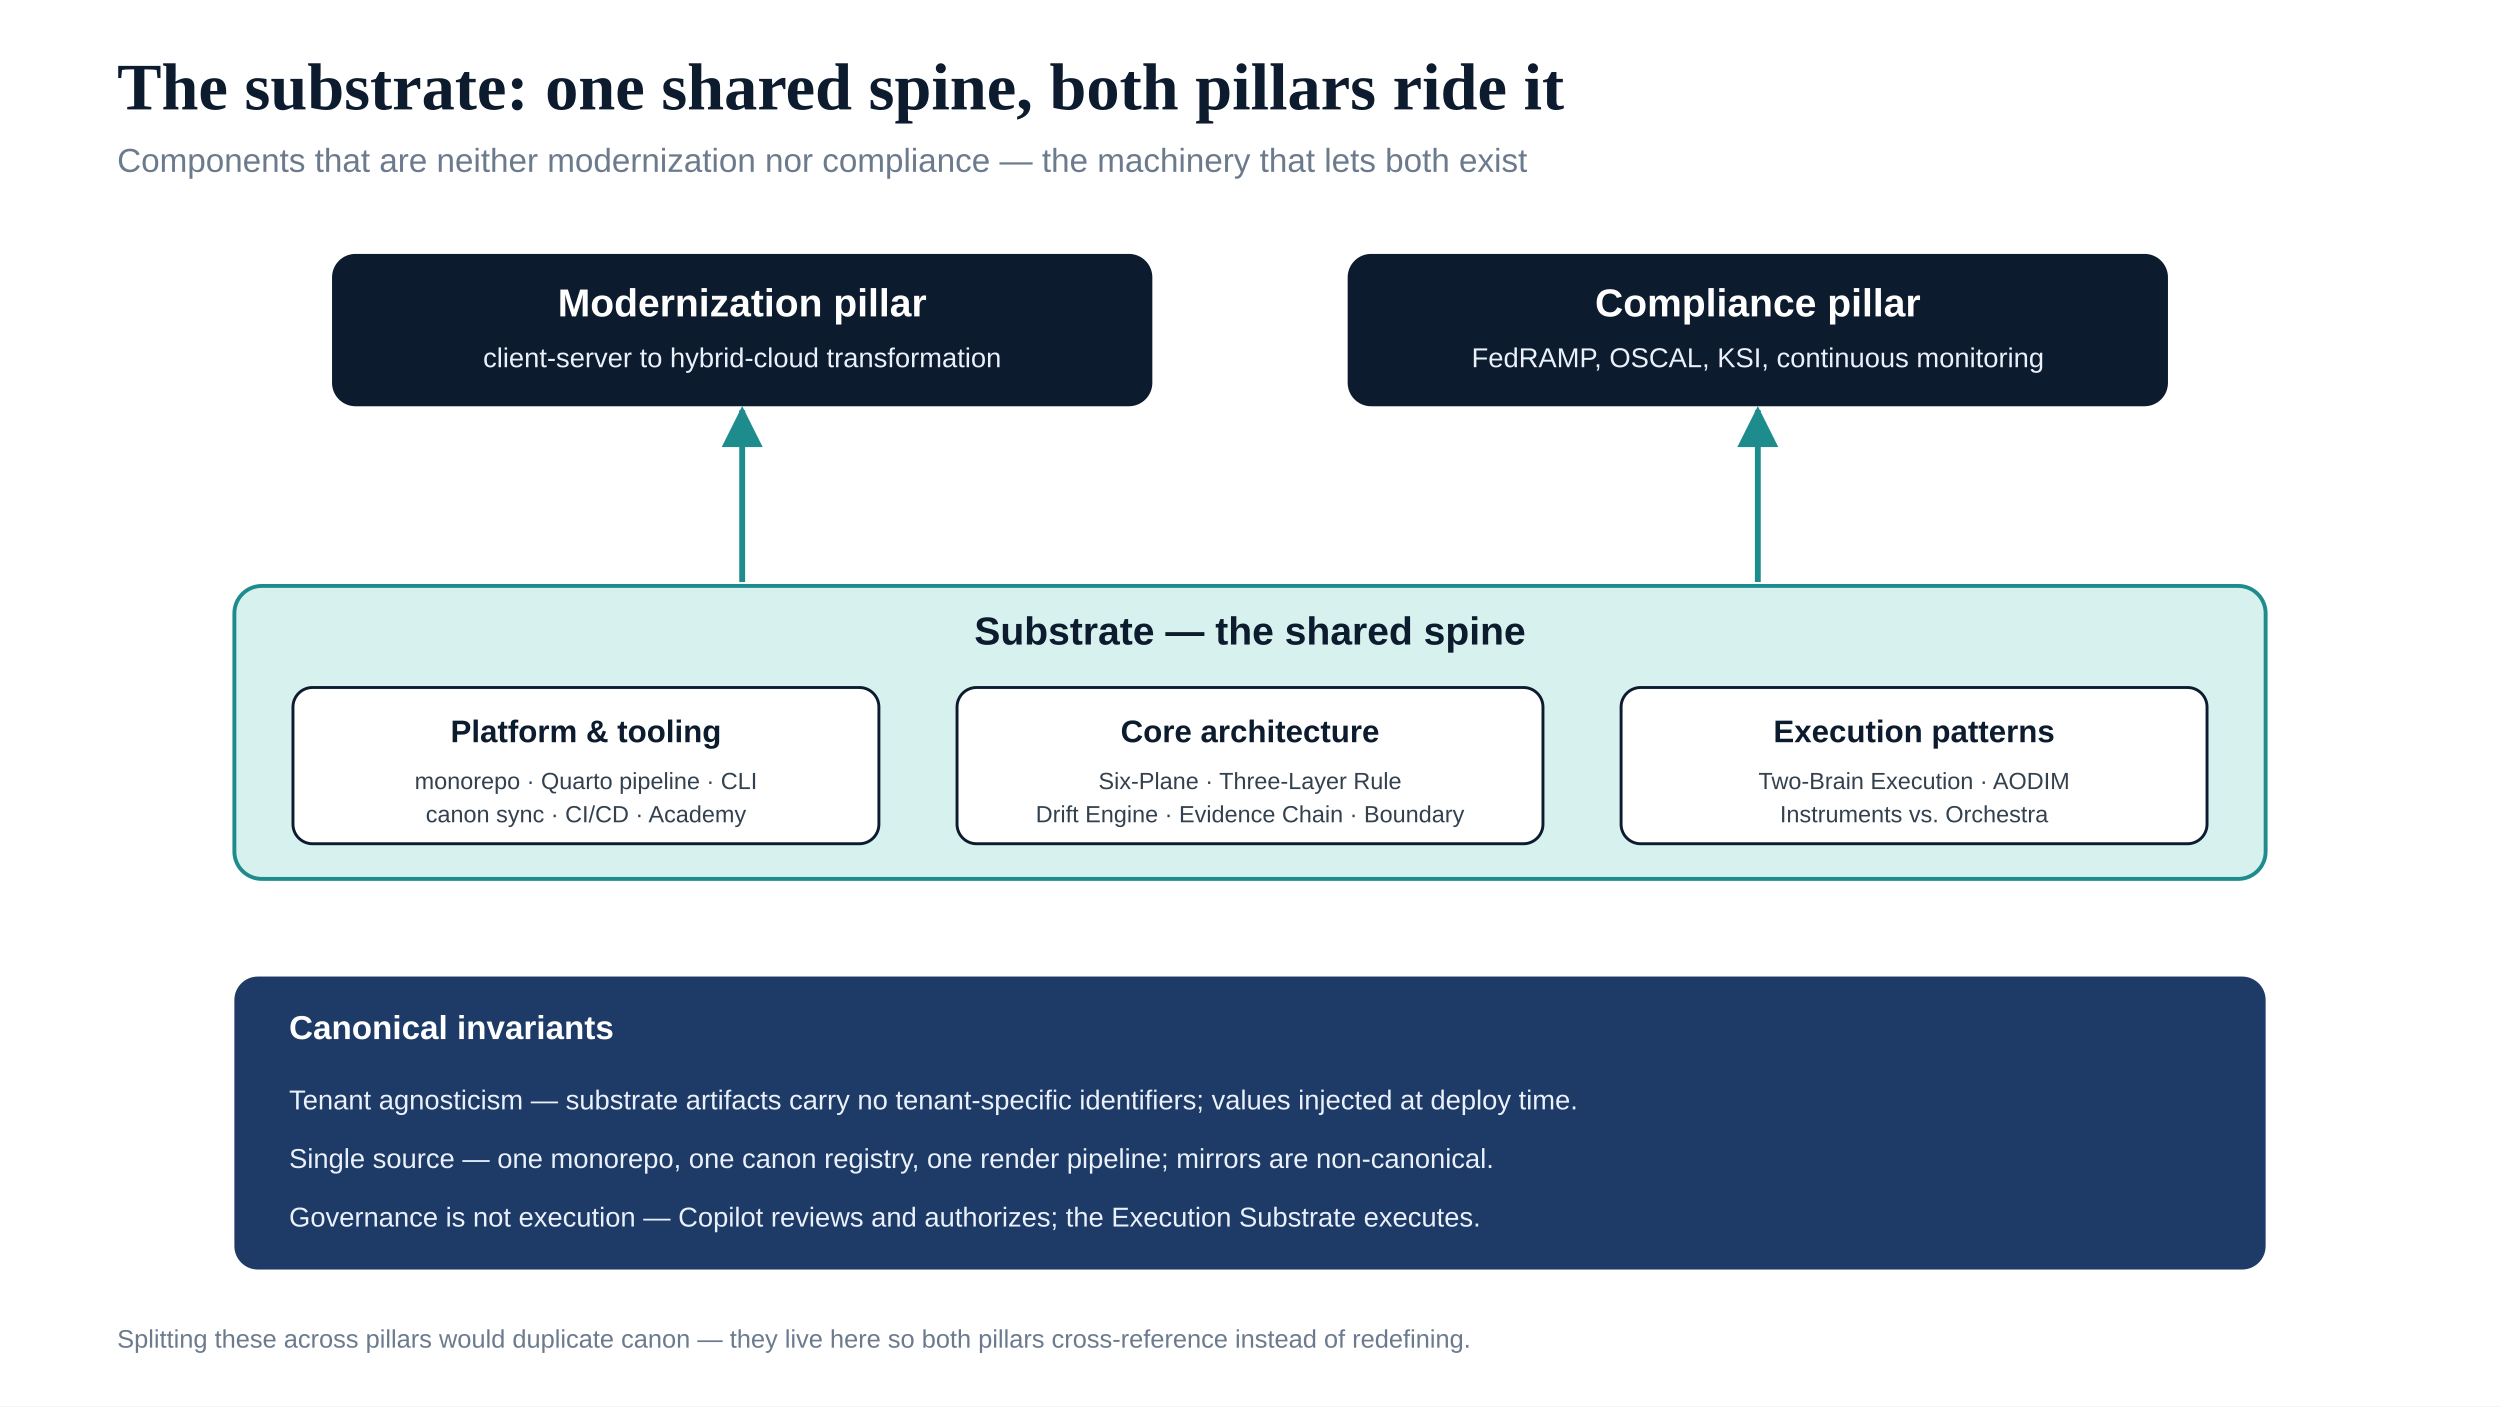
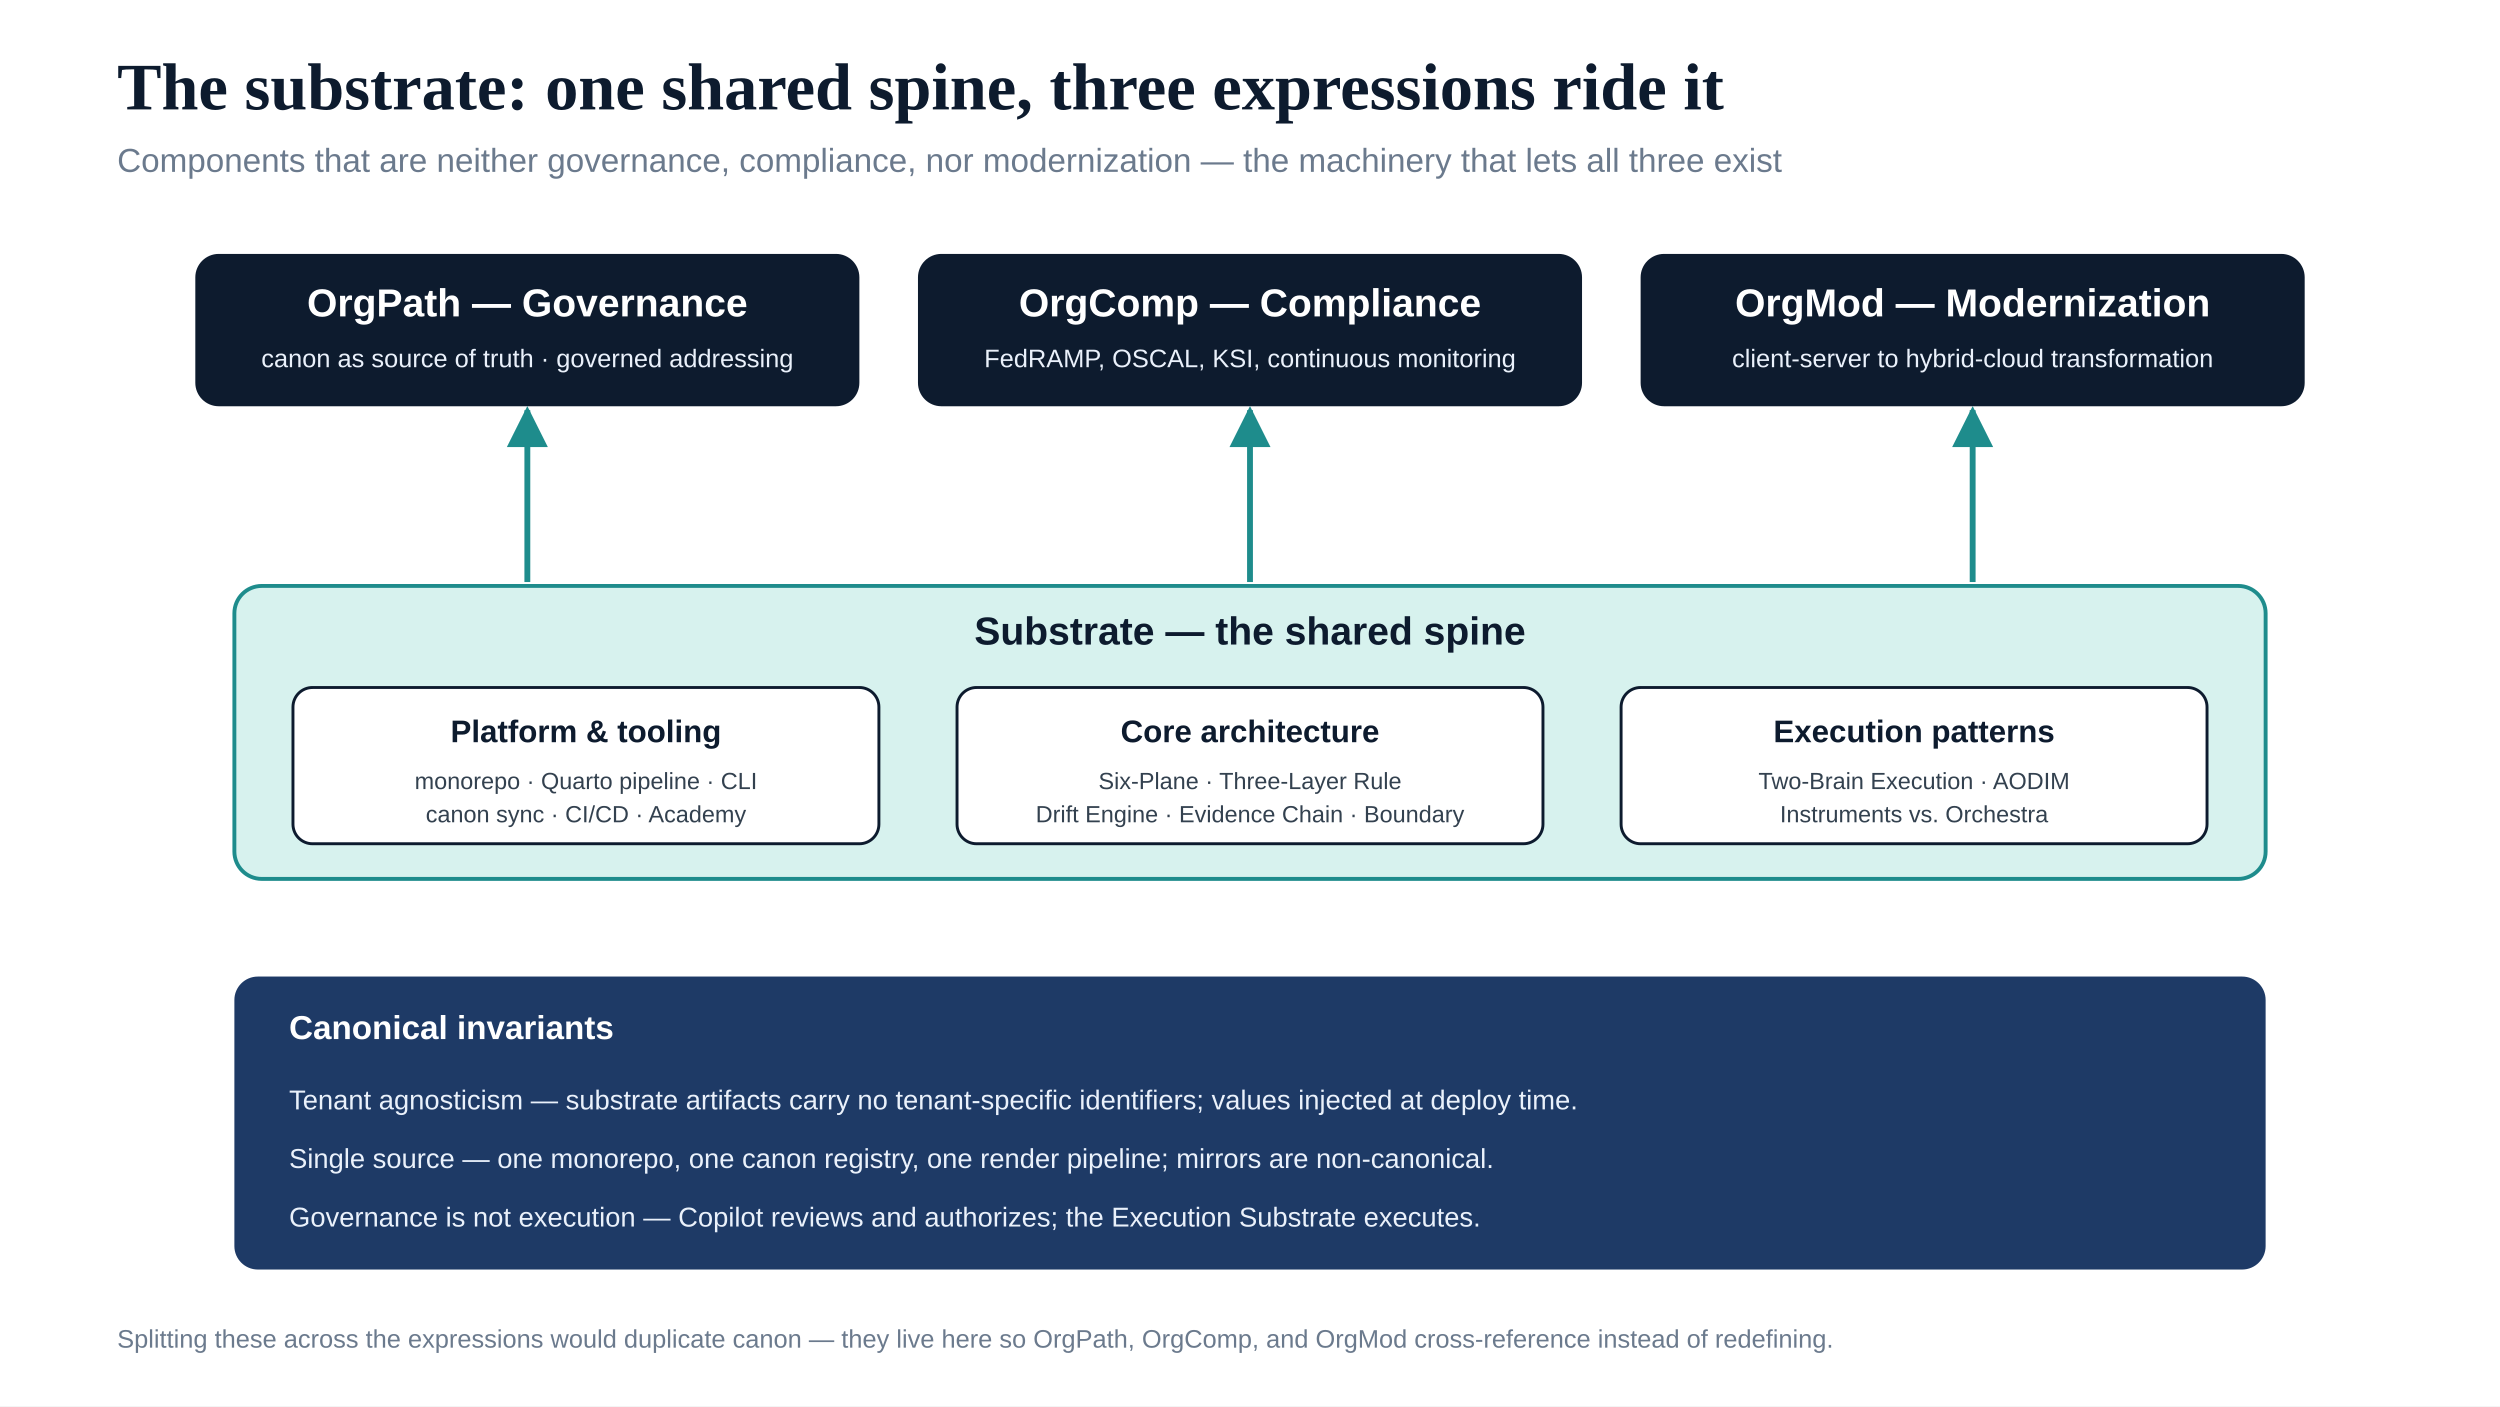
<svg xmlns="http://www.w3.org/2000/svg" viewBox="0 0 1280 720" font-family="Arial, Helvetica, sans-serif">
  <rect x="0" y="0" width="1280" height="720" fill="#FFFFFF" />
  <defs>
    <marker id="arrow" viewBox="0 0 10 10" refX="9" refY="5" markerWidth="7" markerHeight="7" orient="auto-start-reverse">
      <path d="M0,0 L10,5 L0,10 z" fill="#1E8C8C" />
    </marker>
  </defs>
-   <text x="60" y="56" font-family="Georgia, 'Times New Roman', serif" font-weight="bold" font-size="34" fill="#0D1B2E">The substrate: one shared spine, both pillars ride it</text>
-   <text x="60" y="88" font-size="17" fill="#6B7A8D">Components that are neither modernization nor compliance — the machinery that lets both exist</text>
-   <rect x="170" y="130" width="420" height="78" rx="12" fill="#0D1B2E" />
-   <text x="380" y="162" text-anchor="middle" font-size="20" font-weight="bold" fill="#FFFFFF">Modernization pillar</text>
-   <text x="380" y="188" text-anchor="middle" font-size="14" fill="#EAF1FB">client-server to hybrid-cloud transformation</text>
-   <rect x="690" y="130" width="420" height="78" rx="12" fill="#0D1B2E" />
-   <text x="900" y="162" text-anchor="middle" font-size="20" font-weight="bold" fill="#FFFFFF">Compliance pillar</text>
-   <text x="900" y="188" text-anchor="middle" font-size="14" fill="#EAF1FB">FedRAMP, OSCAL, KSI, continuous monitoring</text>
+   <text x="60" y="56" font-family="Georgia, 'Times New Roman', serif" font-weight="bold" font-size="34" fill="#0D1B2E">The substrate: one shared spine, three expressions ride it</text>
+   <text x="60" y="88" font-size="17" fill="#6B7A8D">Components that are neither governance, compliance, nor modernization — the machinery that lets all three exist</text>
+   <rect x="100" y="130" width="340" height="78" rx="12" fill="#0D1B2E" />
+   <text x="270" y="162" text-anchor="middle" font-size="20" font-weight="bold" fill="#FFFFFF">OrgPath — Governance</text>
+   <text x="270" y="188" text-anchor="middle" font-size="13" fill="#EAF1FB">canon as source of truth · governed addressing</text>
+   <rect x="470" y="130" width="340" height="78" rx="12" fill="#0D1B2E" />
+   <text x="640" y="162" text-anchor="middle" font-size="20" font-weight="bold" fill="#FFFFFF">OrgComp — Compliance</text>
+   <text x="640" y="188" text-anchor="middle" font-size="13" fill="#EAF1FB">FedRAMP, OSCAL, KSI, continuous monitoring</text>
+   <rect x="840" y="130" width="340" height="78" rx="12" fill="#0D1B2E" />
+   <text x="1010" y="162" text-anchor="middle" font-size="20" font-weight="bold" fill="#FFFFFF">OrgMod — Modernization</text>
+   <text x="1010" y="188" text-anchor="middle" font-size="13" fill="#EAF1FB">client-server to hybrid-cloud transformation</text>
  <rect x="120" y="300" width="1040" height="150" rx="14" fill="#D7F2EE" stroke="#1E8C8C" stroke-width="2" />
  <text x="640" y="330" text-anchor="middle" font-size="20" font-weight="bold" fill="#0D1B2E">Substrate — the shared spine</text>
  <rect x="150" y="352" width="300" height="80" rx="10" fill="#FFFFFF" stroke="#0D1B2E" stroke-width="1.5" />
  <text x="300" y="380" text-anchor="middle" font-size="16" font-weight="bold" fill="#0D1B2E">Platform &amp; tooling</text>
  <text x="300" y="404" text-anchor="middle" font-size="12" fill="#33414F">monorepo · Quarto pipeline · CLI</text>
  <text x="300" y="421" text-anchor="middle" font-size="12" fill="#33414F">canon sync · CI/CD · Academy</text>
  <rect x="490" y="352" width="300" height="80" rx="10" fill="#FFFFFF" stroke="#0D1B2E" stroke-width="1.5" />
  <text x="640" y="380" text-anchor="middle" font-size="16" font-weight="bold" fill="#0D1B2E">Core architecture</text>
  <text x="640" y="404" text-anchor="middle" font-size="12" fill="#33414F">Six-Plane · Three-Layer Rule</text>
  <text x="640" y="421" text-anchor="middle" font-size="12" fill="#33414F">Drift Engine · Evidence Chain · Boundary</text>
  <rect x="830" y="352" width="300" height="80" rx="10" fill="#FFFFFF" stroke="#0D1B2E" stroke-width="1.5" />
  <text x="980" y="380" text-anchor="middle" font-size="16" font-weight="bold" fill="#0D1B2E">Execution patterns</text>
  <text x="980" y="404" text-anchor="middle" font-size="12" fill="#33414F">Two-Brain Execution · AODIM</text>
  <text x="980" y="421" text-anchor="middle" font-size="12" fill="#33414F">Instruments vs. Orchestra</text>
-   <line x1="380" y1="298" x2="380" y2="210" stroke="#1E8C8C" stroke-width="3" marker-end="url(#arrow)" />
-   <line x1="900" y1="298" x2="900" y2="210" stroke="#1E8C8C" stroke-width="3" marker-end="url(#arrow)" />
+   <line x1="270" y1="298" x2="270" y2="210" stroke="#1E8C8C" stroke-width="3" marker-end="url(#arrow)" />
+   <line x1="640" y1="298" x2="640" y2="210" stroke="#1E8C8C" stroke-width="3" marker-end="url(#arrow)" />
+   <line x1="1010" y1="298" x2="1010" y2="210" stroke="#1E8C8C" stroke-width="3" marker-end="url(#arrow)" />
  <rect x="120" y="500" width="1040" height="150" rx="12" fill="#1E3A66" />
  <text x="148" y="532" font-size="17" font-weight="bold" fill="#FFFFFF">Canonical invariants</text>
  <text x="148" y="568" font-size="14" fill="#EAF1FB">Tenant agnosticism — substrate artifacts carry no tenant-specific identifiers; values injected at deploy time.</text>
  <text x="148" y="598" font-size="14" fill="#EAF1FB">Single source — one monorepo, one canon registry, one render pipeline; mirrors are non-canonical.</text>
  <text x="148" y="628" font-size="14" fill="#EAF1FB">Governance is not execution — Copilot reviews and authorizes; the Execution Substrate executes.</text>
-   <text x="60" y="690" font-size="13" fill="#6B7A8D">Splitting these across pillars would duplicate canon — they live here so both pillars cross-reference instead of redefining.</text>
+   <text x="60" y="690" font-size="13" fill="#6B7A8D">Splitting these across the expressions would duplicate canon — they live here so OrgPath, OrgComp, and OrgMod cross-reference instead of redefining.</text>
</svg>
